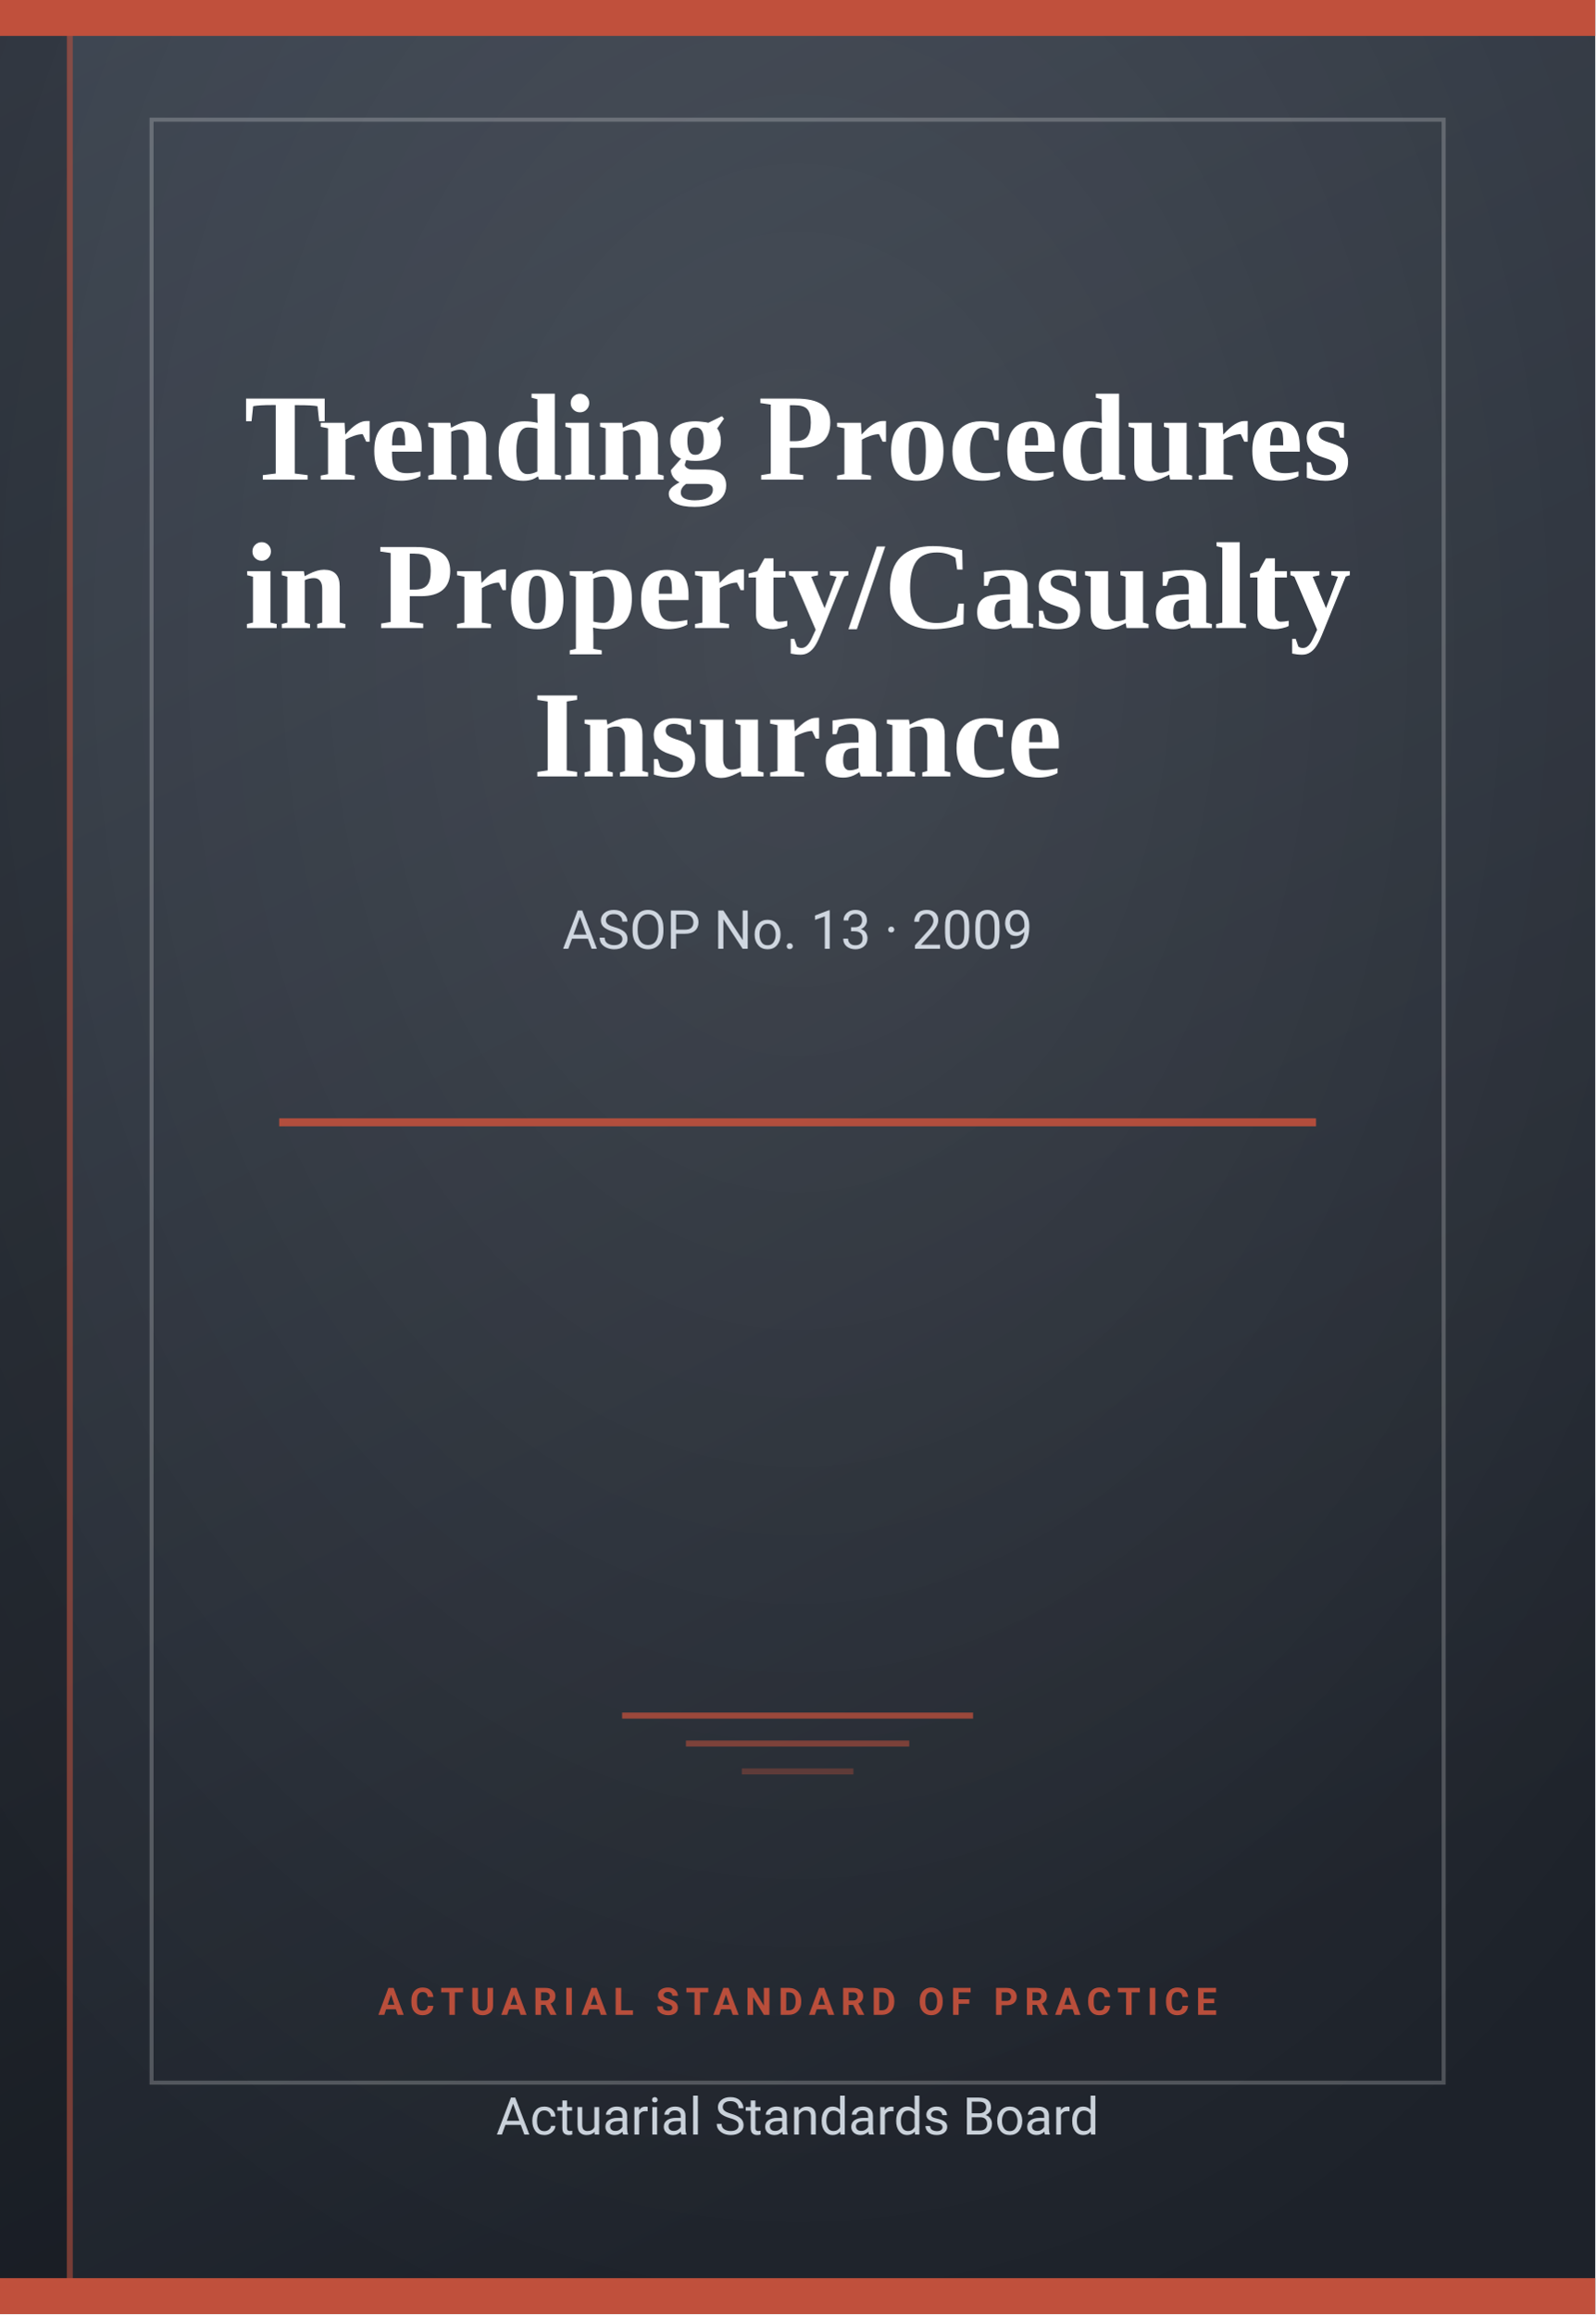
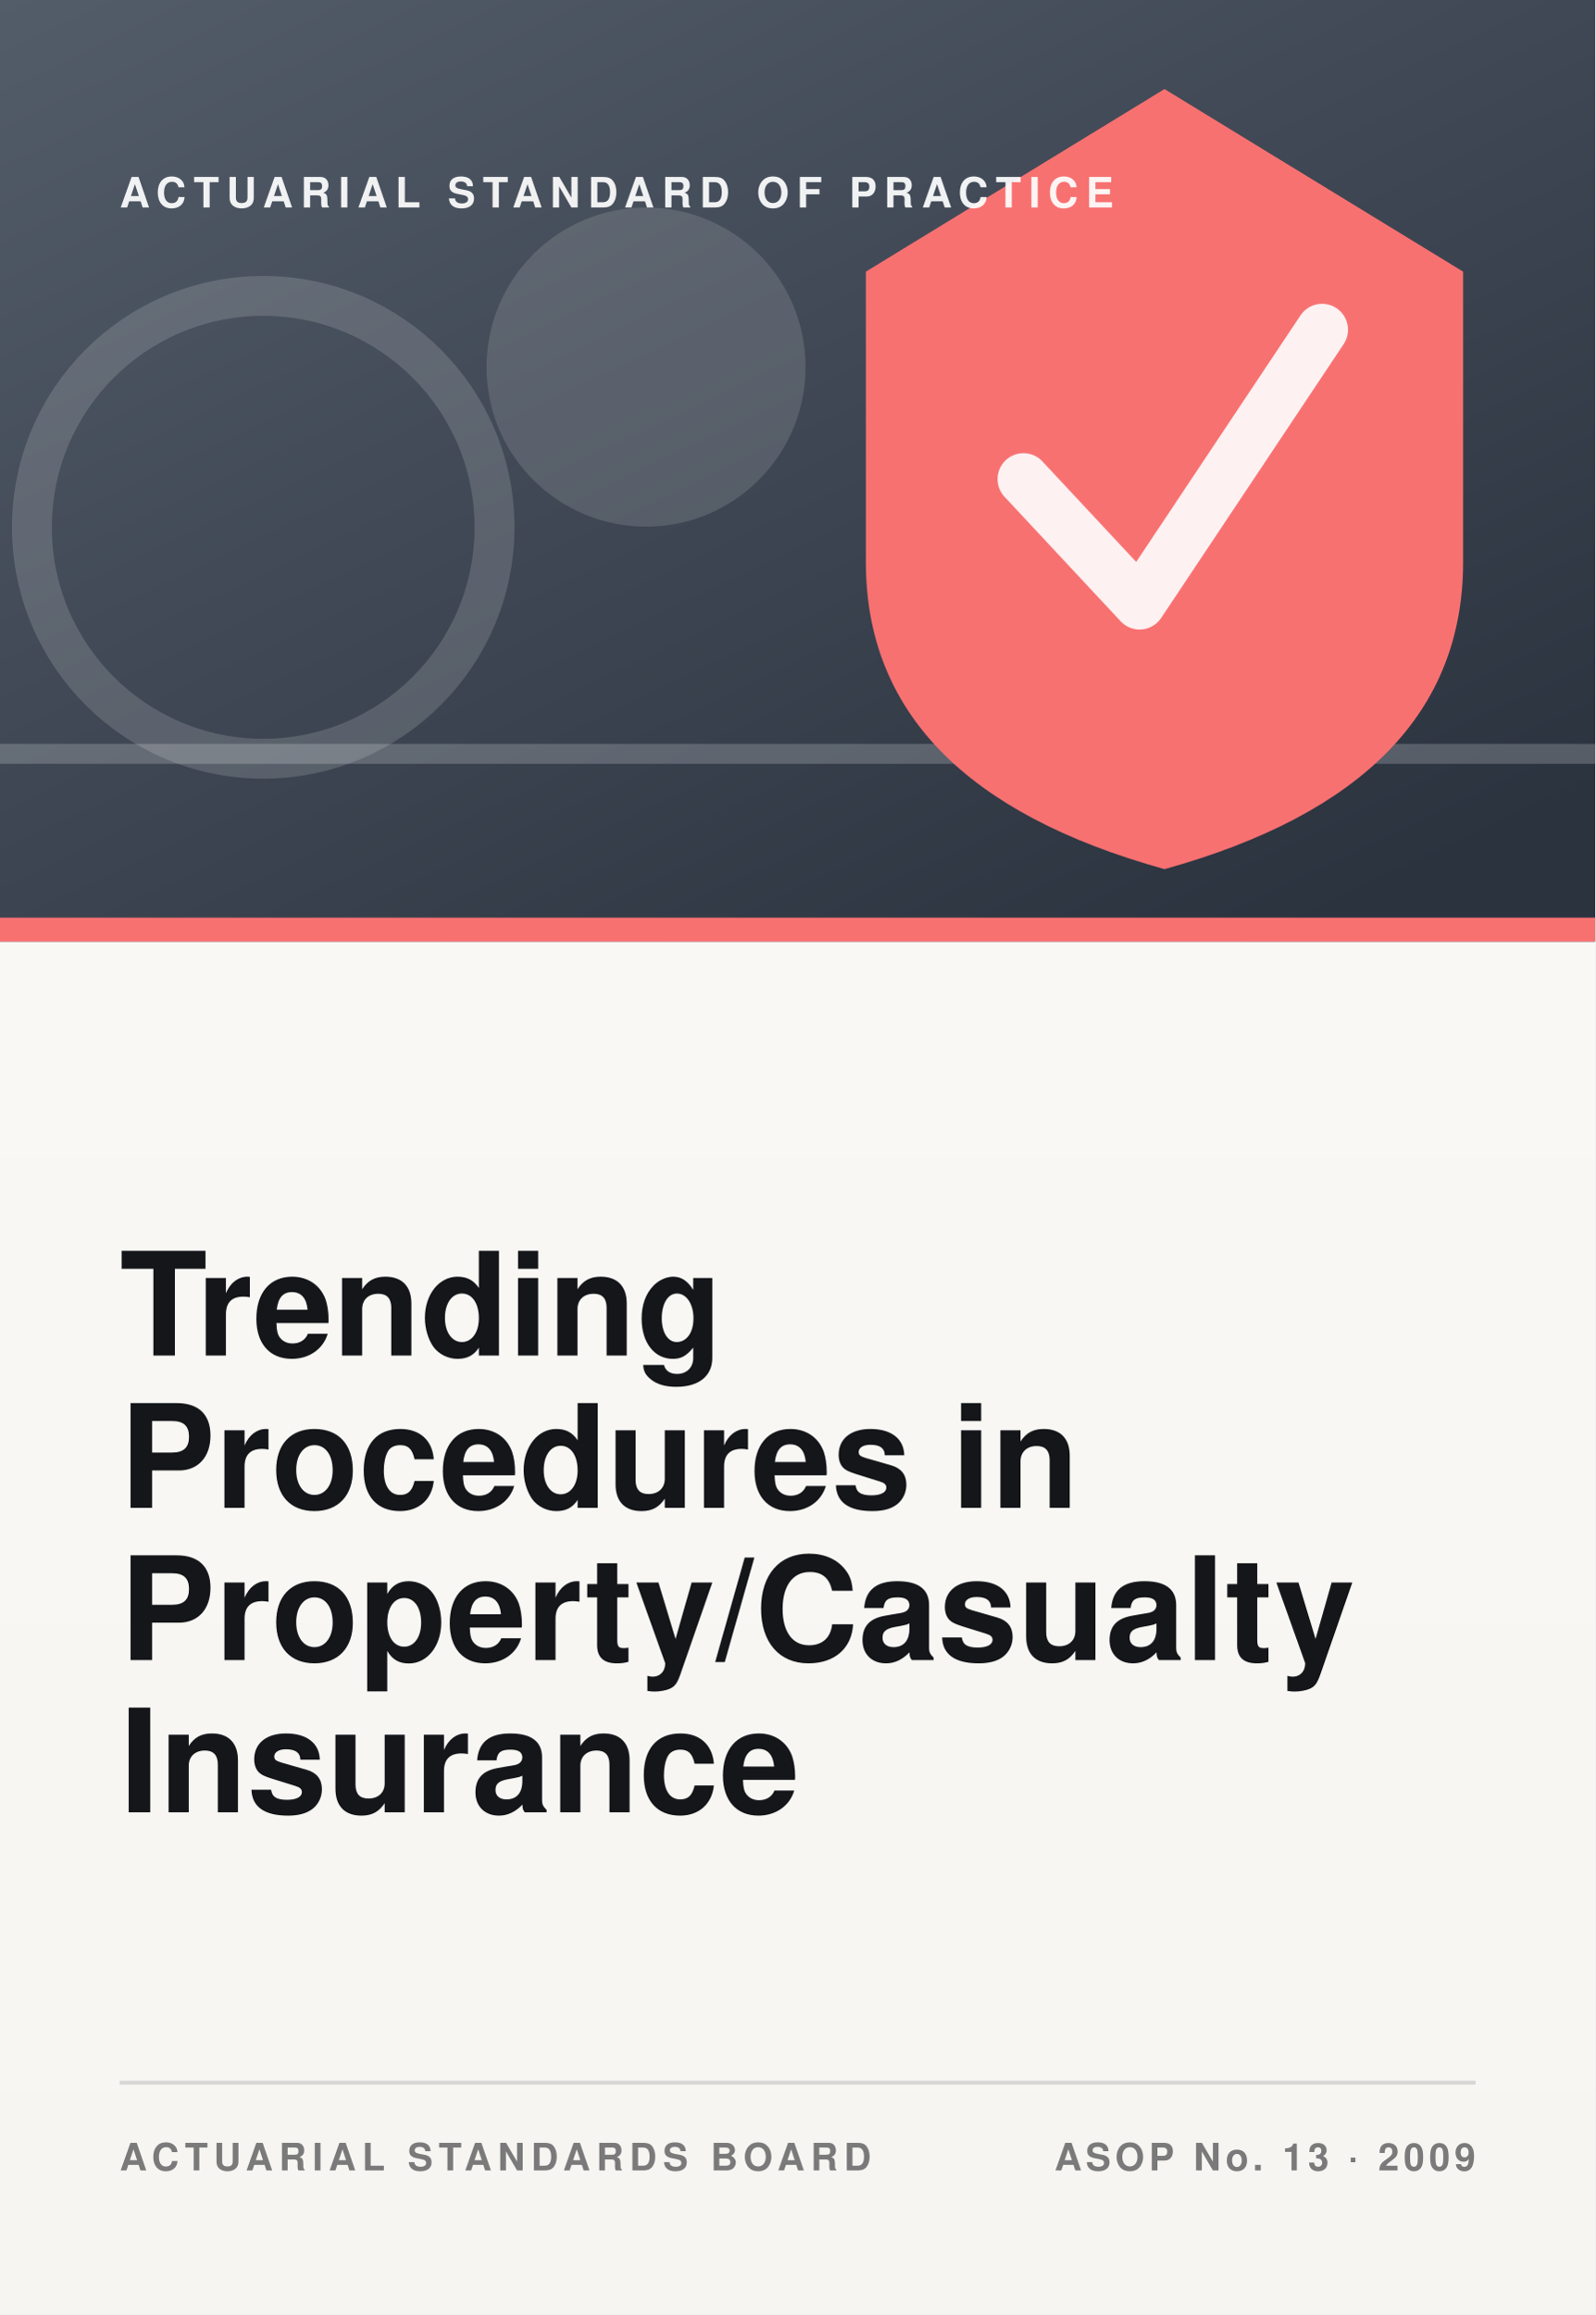
<svg xmlns="http://www.w3.org/2000/svg" viewBox="0 0 400 580" width="400" height="580" role="img" aria-label="Cover of Trending Procedures in Property/Casualty Insurance — Actuarial Standards Board — 2009">
  <defs>
-     <linearGradient id="field" x1="0" y1="0" x2="0.35" y2="1">
-       <stop offset="0" stop-color="#39414d" />
-       <stop offset="1" stop-color="#1d222a" />
+     <linearGradient id="band-de90aab" x1="0" y1="0" x2="0.8" y2="1">
+       <stop offset="0" stop-color="#535c69" />
+       <stop offset="1" stop-color="#2b333f" />
    </linearGradient>
-     <radialGradient id="glow" cx="0.5" cy="0.28" r="0.75">
-       <stop offset="0" stop-color="#ffffff" stop-opacity="0.10" />
-       <stop offset="1" stop-color="#ffffff" stop-opacity="0" />
-     </radialGradient>
+     <linearGradient id="paper-de90aab" x1="0" y1="0" x2="0" y2="1">
+       <stop offset="0" stop-color="#fbfaf7" />
+       <stop offset="1" stop-color="#f6f5f1" />
+     </linearGradient>
+     <clipPath id="crop-de90aab">
+       <rect x="0" y="0" width="400" height="236" />
+     </clipPath>
  </defs>
-   <rect x="0" y="0" width="400" height="580" fill="url(#field)" />
-   <rect x="0" y="0" width="400" height="580" fill="url(#glow)" />
-   <rect x="0" y="0" width="17" height="580" fill="#000000" opacity="0.2" />
-   <line x1="17.5" y1="0" x2="17.5" y2="580" stroke="#c0503c" stroke-width="1.5" opacity="0.55" />
-   <rect x="0" y="0" width="400" height="9" fill="#c0503c" />
-   <rect x="0" y="571" width="400" height="9" fill="#c0503c" />
-   <rect x="38" y="30" width="324" height="492" fill="none" stroke="#ffffff" stroke-width="1" opacity="0.22" />
-   <text x="200" y="120.2" font-family="Georgia, 'Times New Roman', Times, serif" font-size="31" font-weight="bold" fill="#ffffff" text-anchor="middle">Trending Procedures</text>
-   <text x="200" y="157.4" font-family="Georgia, 'Times New Roman', Times, serif" font-size="31" font-weight="bold" fill="#ffffff" text-anchor="middle">in Property/Casualty</text>
-   <text x="200" y="194.6" font-family="Georgia, 'Times New Roman', Times, serif" font-size="31" font-weight="bold" fill="#ffffff" text-anchor="middle">Insurance</text>
-   <text x="200" y="237.8" font-family="-apple-system, BlinkMacSystemFont, 'Segoe UI', Roboto, 'Helvetica Neue', Arial, sans-serif" font-size="13.5" font-weight="normal" fill="#dbe3ec" text-anchor="middle" opacity="0.92">ASOP No. 13 · 2009</text>
-   <line x1="70" y1="281.3" x2="330" y2="281.3" stroke="#c0503c" stroke-width="2" opacity="0.9" />
-   <line x1="156" y1="430" x2="244" y2="430" stroke="#c0503c" stroke-width="1.5" opacity="0.75" />
-   <line x1="172" y1="437" x2="228" y2="437" stroke="#c0503c" stroke-width="1.5" opacity="0.55" />
-   <line x1="186" y1="444" x2="214" y2="444" stroke="#c0503c" stroke-width="1.5" opacity="0.35" />
-   <text x="200" y="505" font-family="-apple-system, BlinkMacSystemFont, 'Segoe UI', Roboto, 'Helvetica Neue', Arial, sans-serif" font-size="9.5" font-weight="bold" fill="#c0503c" text-anchor="middle" letter-spacing="1.6" opacity="0.95">ACTUARIAL STANDARD OF PRACTICE</text>
-   <text x="200" y="535" font-family="-apple-system, BlinkMacSystemFont, 'Segoe UI', Roboto, 'Helvetica Neue', Arial, sans-serif" font-size="13" font-weight="normal" fill="#dbe3ec" text-anchor="middle" opacity="0.9">Actuarial Standards Board</text>
+   <rect x="0" y="0" width="400" height="580" fill="url(#paper-de90aab)" />
+   <g clip-path="url(#crop-de90aab)">
+     <rect x="0" y="0" width="400" height="236" fill="url(#band-de90aab)" />
+     <circle cx="66" cy="132.16" r="58" fill="none" stroke="#ffffff" stroke-width="10" opacity="0.15" />
+     <rect x="0" y="186.44" width="400" height="5" fill="#ffffff" opacity="0.2" />
+     <path d="M 292 22.32 L 366.88 68.08 L 366.88 140.88 Q 366.88 197.04 292 217.84 Q 217.12 197.04 217.12 140.88 L 217.12 68.08 Z" fill="#f87171" />
+     <path d="M 256.64 120.08 L 285.76 151.28 L 331.52 82.64" fill="none" stroke="#ffffff" stroke-width="13" opacity="0.9" stroke-linecap="round" stroke-linejoin="round" />
+     <circle cx="162" cy="92" r="40" fill="#ffffff" opacity="0.13" />
+   </g>
+   <rect x="0" y="230" width="400" height="6" fill="#f87171" />
+   <text x="30" y="52" font-family="'Helvetica Neue', Helvetica, Arial, sans-serif" font-size="10.5" font-weight="700" fill="#ffffff" text-anchor="start" letter-spacing="1.9" opacity="0.92">ACTUARIAL STANDARD OF PRACTICE</text>
+   <text x="30" y="339.76" font-family="'Helvetica Neue', Helvetica, Arial, sans-serif" font-size="36" font-weight="700" fill="#14161a" text-anchor="start">Trending</text>
+   <text x="30" y="377.92" font-family="'Helvetica Neue', Helvetica, Arial, sans-serif" font-size="36" font-weight="700" fill="#14161a" text-anchor="start">Procedures in</text>
+   <text x="30" y="416.08" font-family="'Helvetica Neue', Helvetica, Arial, sans-serif" font-size="36" font-weight="700" fill="#14161a" text-anchor="start">Property/Casualty</text>
+   <text x="30" y="454.24" font-family="'Helvetica Neue', Helvetica, Arial, sans-serif" font-size="36" font-weight="700" fill="#14161a" text-anchor="start">Insurance</text>
+   <line x1="30" y1="522" x2="370" y2="522" stroke="#14161a" stroke-width="1" opacity="0.14" />
+   <text x="30" y="544" font-family="'Helvetica Neue', Helvetica, Arial, sans-serif" font-size="9.5" font-weight="700" fill="#7a7a7b" text-anchor="start" letter-spacing="1.5">ACTUARIAL STANDARDS BOARD</text>
+   <text x="370" y="544" font-family="'Helvetica Neue', Helvetica, Arial, sans-serif" font-size="9.5" font-weight="600" fill="#7a7a7b" text-anchor="end" letter-spacing="1.1">ASOP No. 13 · 2009</text>
</svg>
